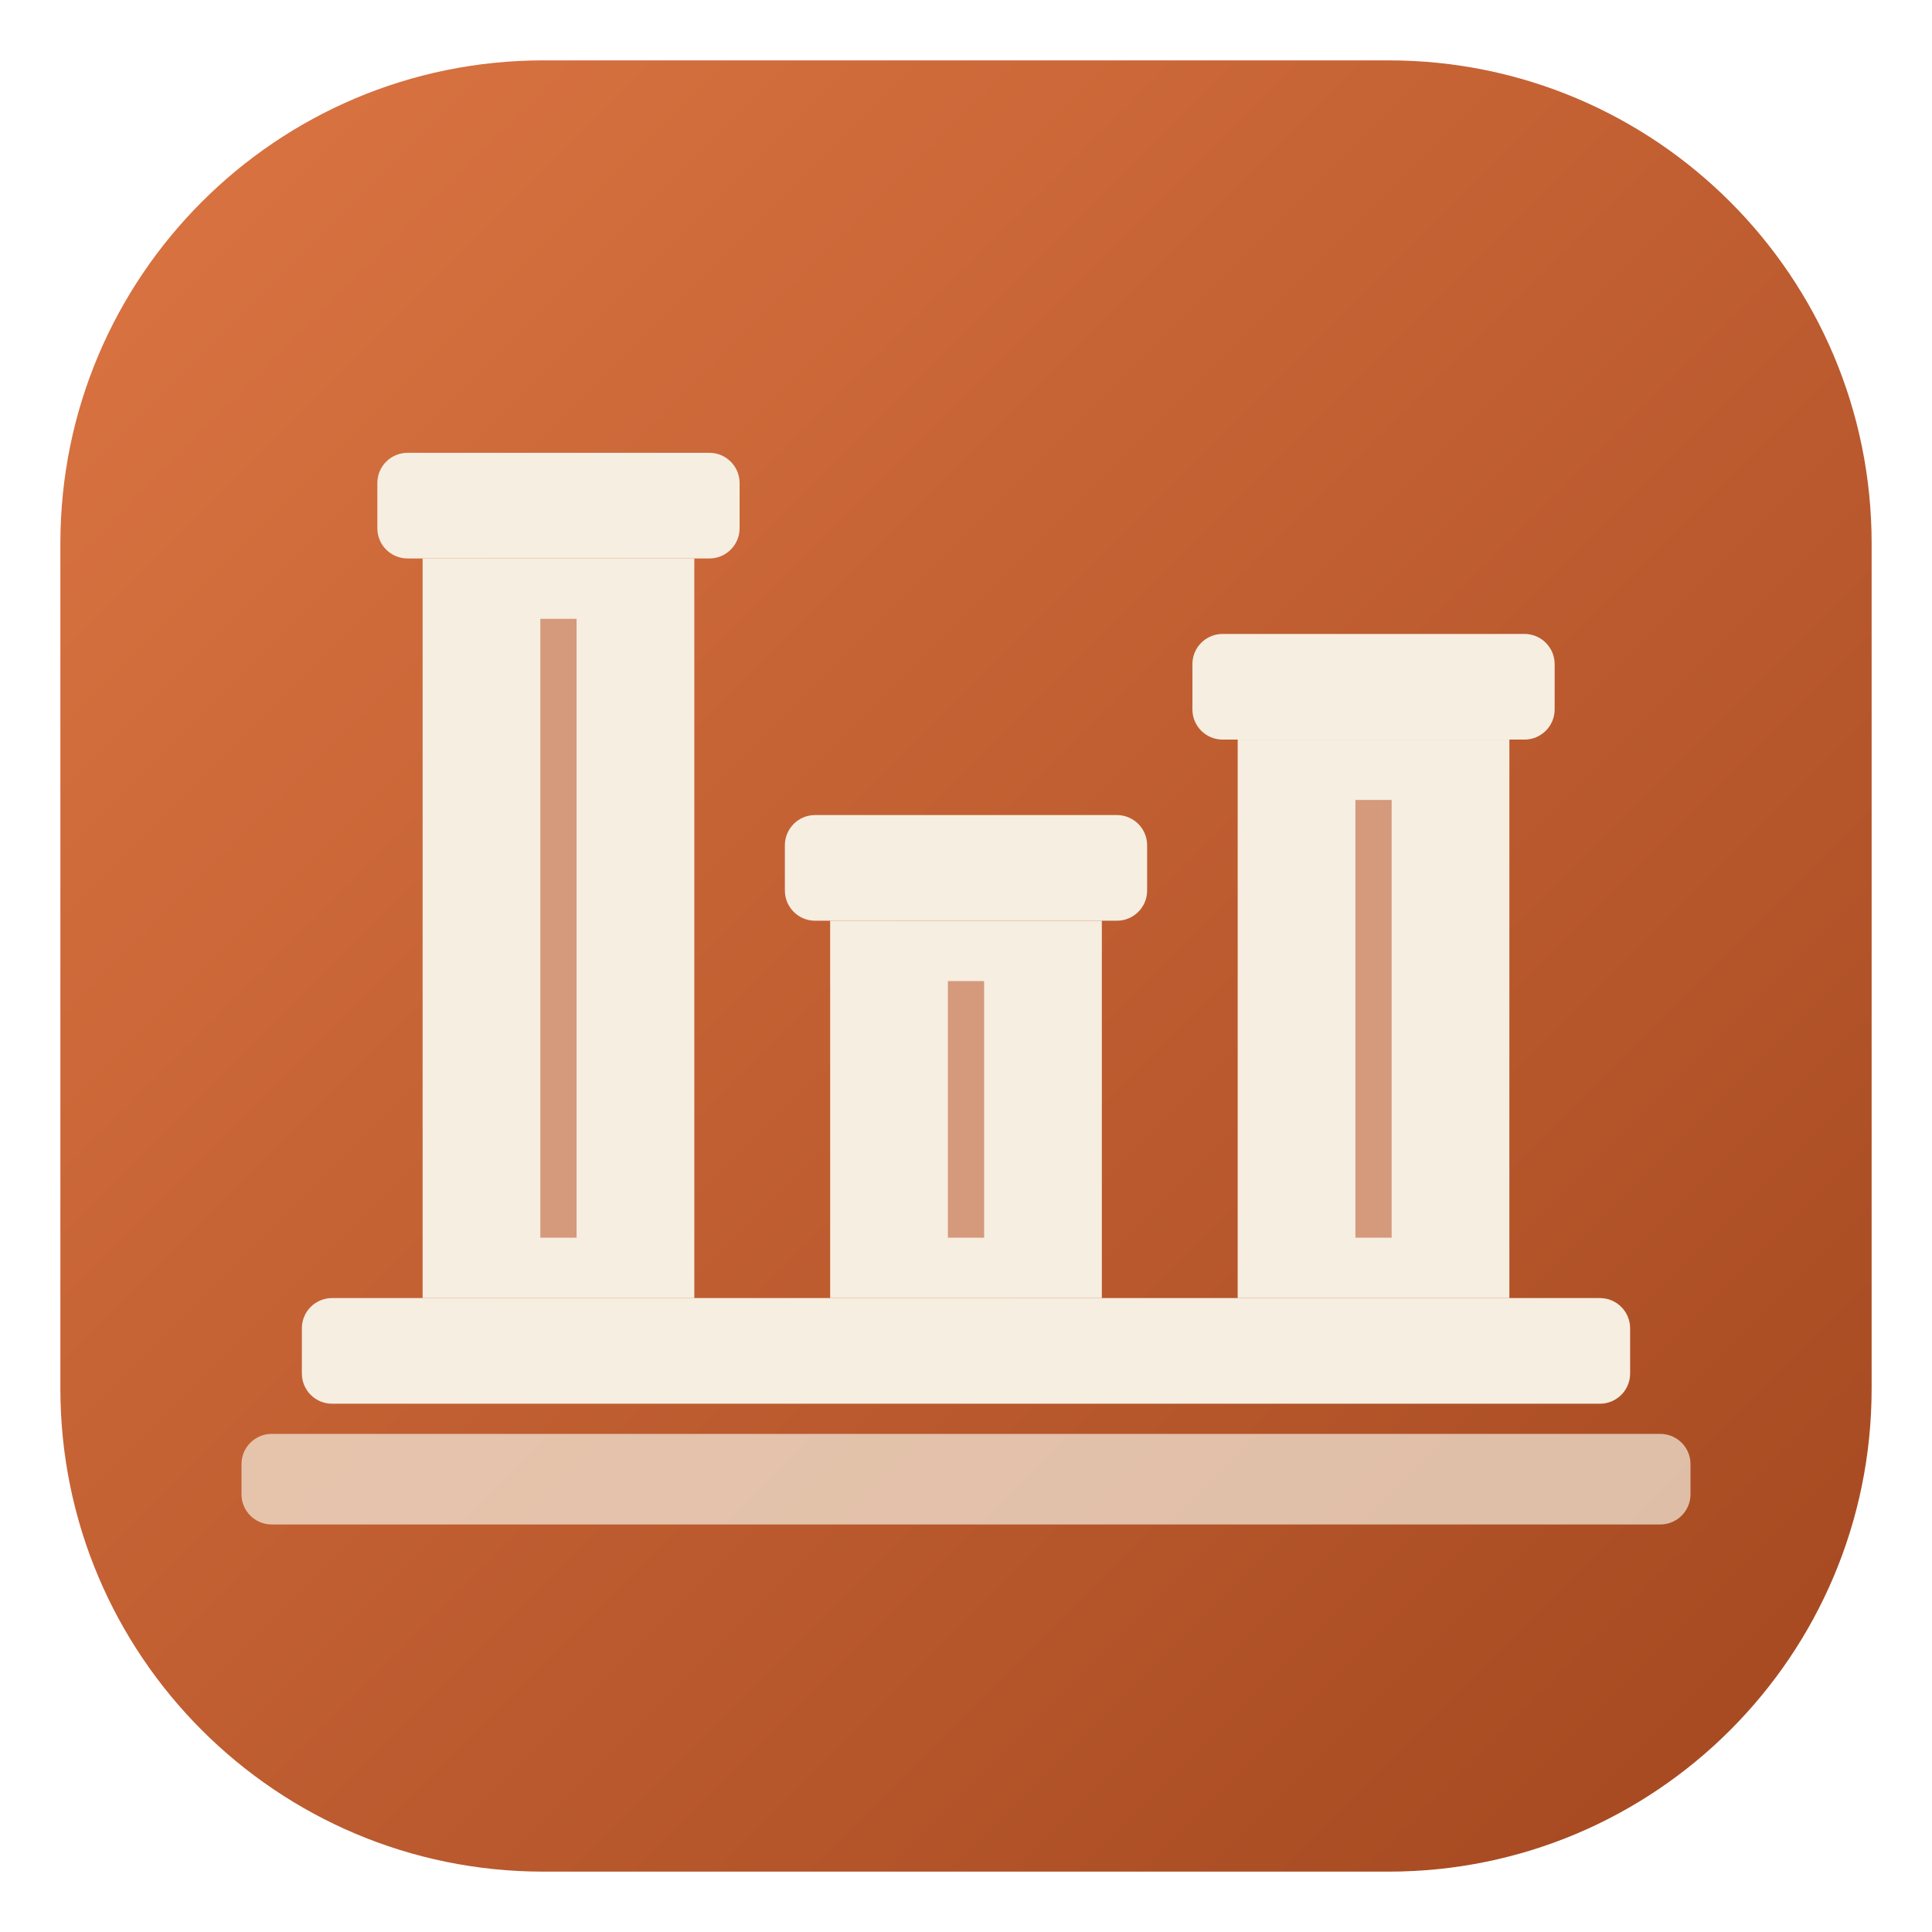
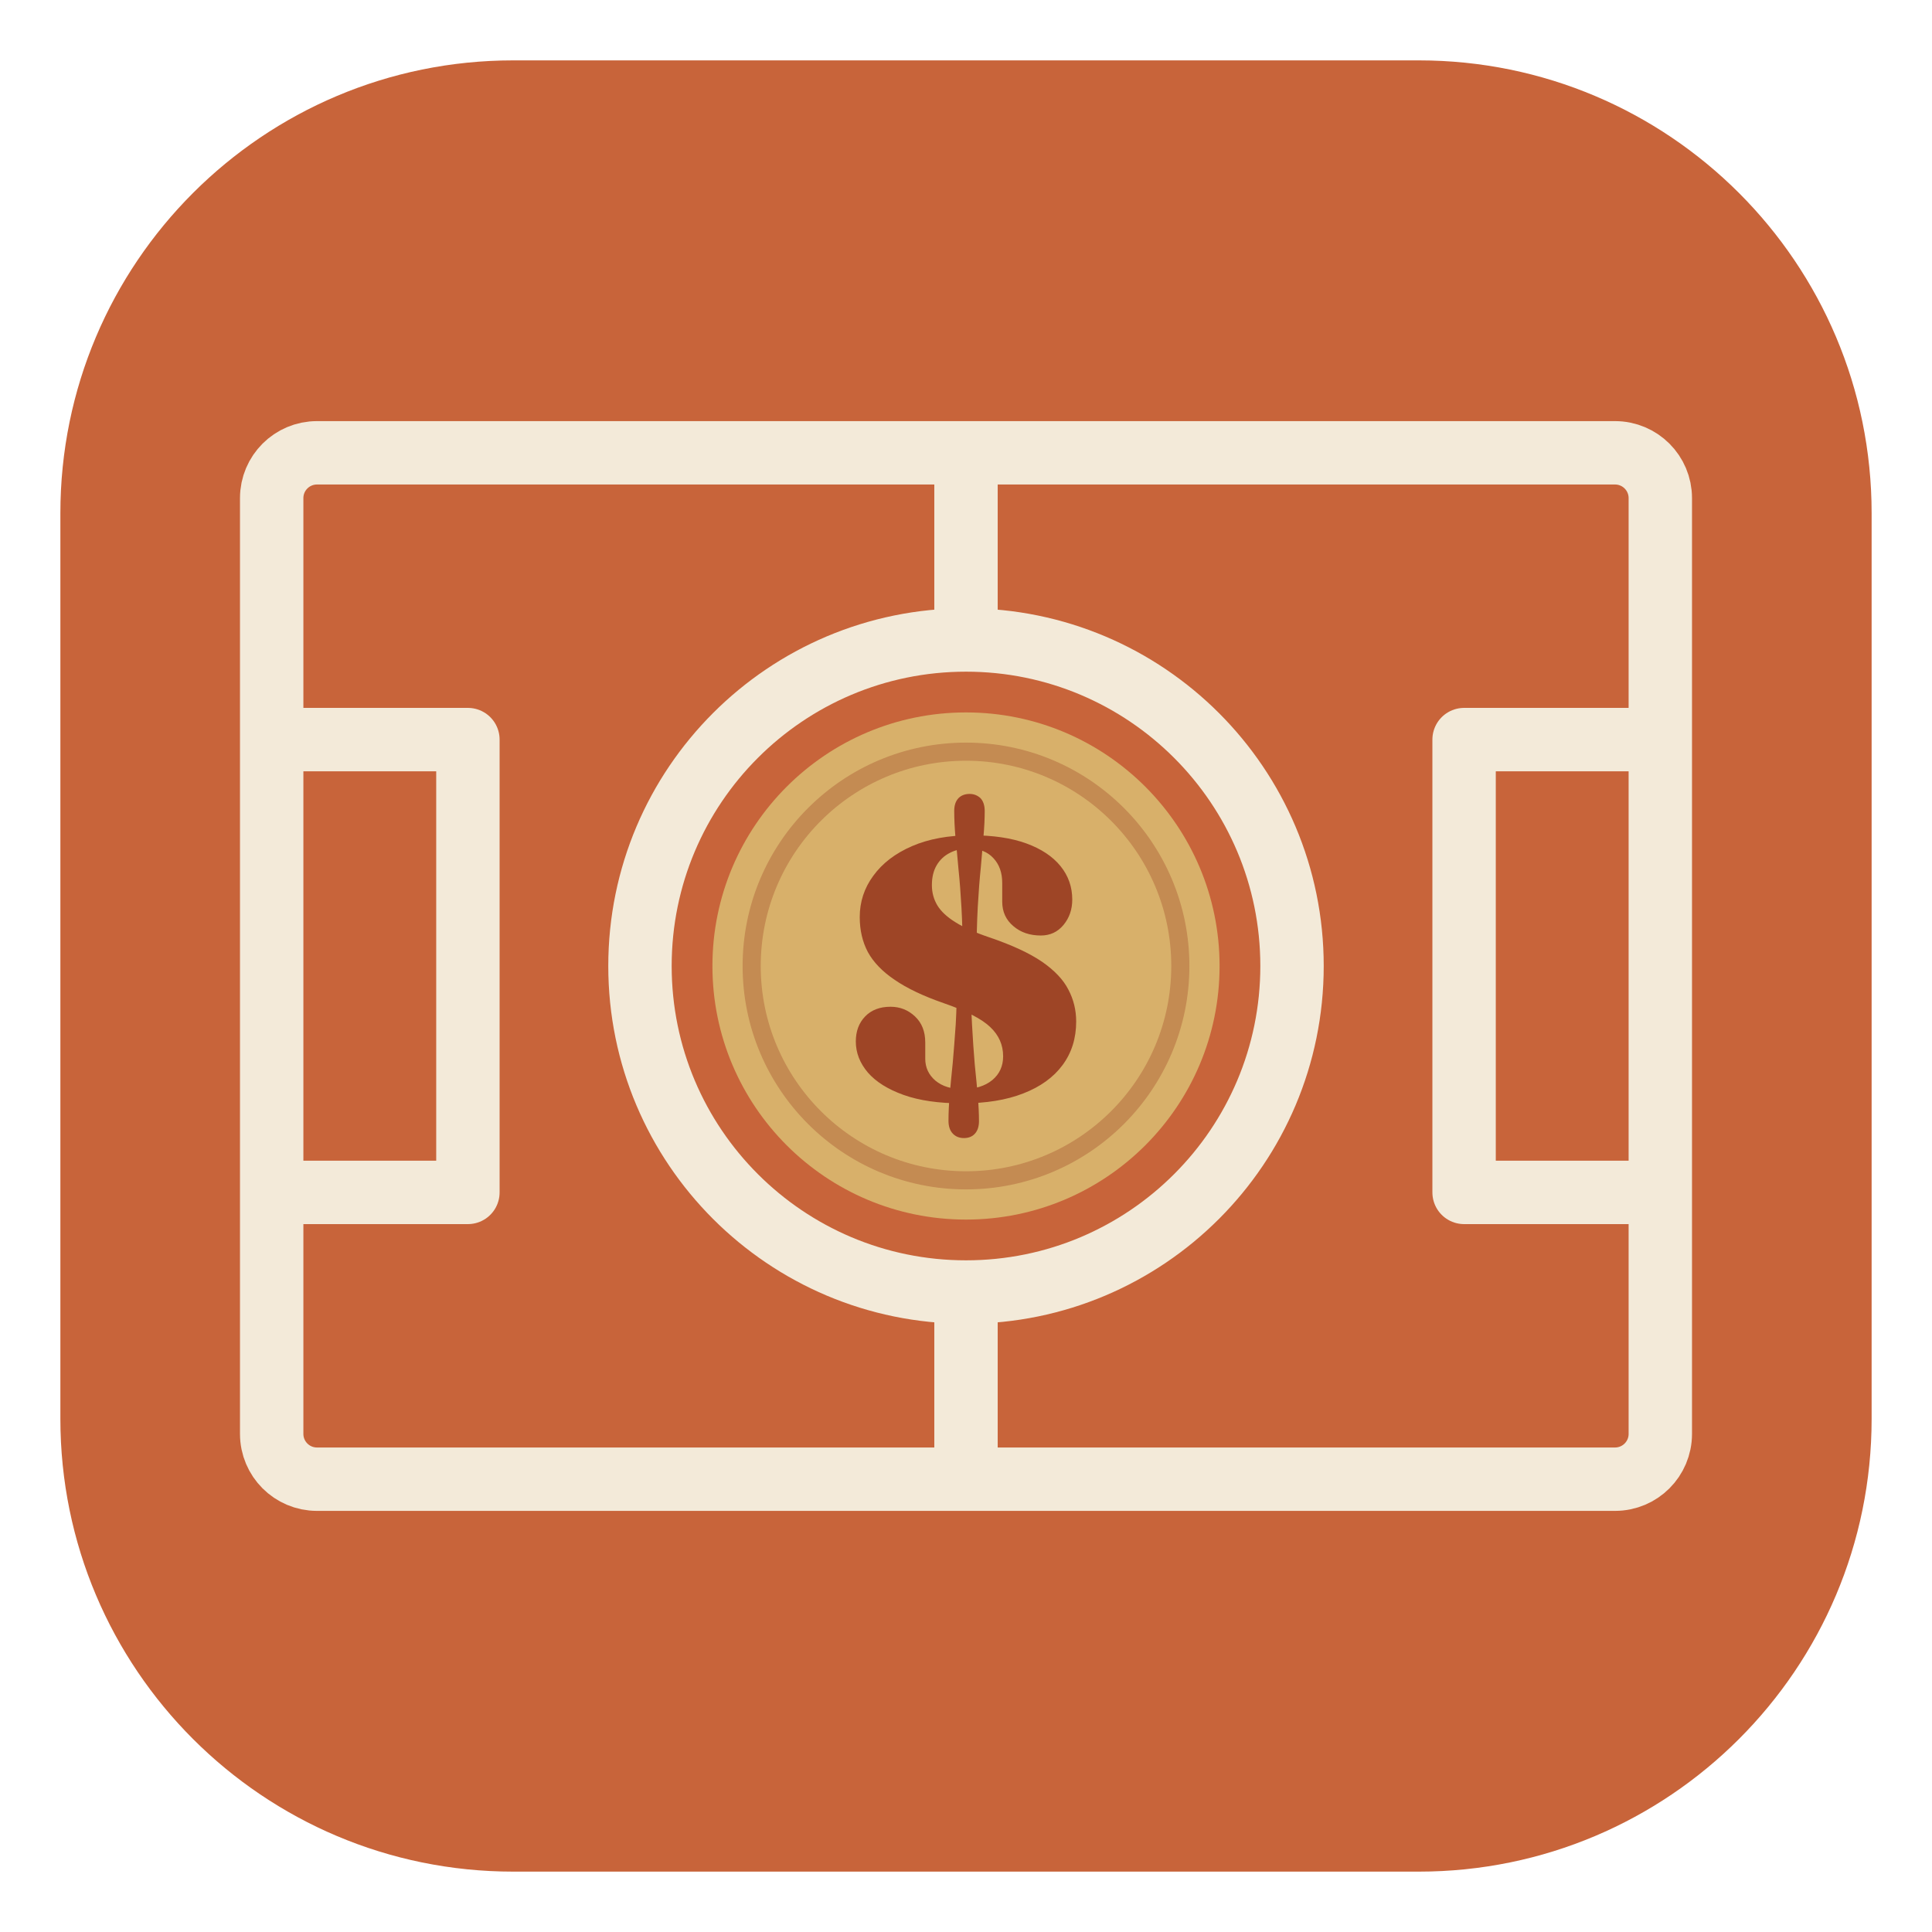
<svg xmlns="http://www.w3.org/2000/svg" viewBox="0 0 64 64" role="img" aria-label="Profeterna">
-   <defs>
-     <linearGradient id="lera" x1="0" y1="0" x2="1" y2="1">
-       <stop offset="0" stop-color="#dc7543" />
-       <stop offset="1" stop-color="#a3471f" />
-     </linearGradient>
-   </defs>
-   <rect x="2" y="2" width="60" height="60" rx="16" fill="url(#lera)" />
-   <g fill="#f6eee0">
-     <rect x="12.5" y="15" width="12" height="3.5" rx="1" />
-     <rect x="14" y="18.5" width="9" height="24.5" />
-     <rect x="26" y="27" width="12" height="3.5" rx="1" />
-     <rect x="27.5" y="30.5" width="9" height="12.5" />
-     <rect x="39.5" y="21" width="12" height="3.5" rx="1" />
-     <rect x="41" y="24.5" width="9" height="18.5" />
-     <rect x="10" y="43" width="44" height="3.5" rx="1" />
-     <rect x="8" y="47.5" width="48" height="3" rx="1" fill-opacity="0.7" />
+   <rect x="2" y="2" width="60" height="60" rx="15" fill="#c8643a" />
+   <g fill="none" stroke="#f3ead9" stroke-width="2.1" stroke-linejoin="round">
+     <rect x="9" y="15" width="46" height="34" rx="1.5" />
+     <path d="M32 15V21.2M32 42.8V49M9 24.5H15.5V39.5H9M55 24.5H48.5V39.5H55" />
+     <circle cx="32" cy="32" r="10.8" />
  </g>
-   <path d="M18.5 20.5v20.5M32 32.5v8.5M45.5 26.5v14.5" stroke="#b9552a" stroke-width="1.2" stroke-opacity="0.55" />
+   <circle cx="32" cy="32" r="8.4" fill="#d8b06a" />
+   <circle cx="32" cy="32" r="7.1" fill="none" stroke="#9e4526" stroke-opacity="0.35" stroke-width="0.6" />
+   <path d="M32.18 27.67L32.18 27.67Q33.26 27.67 34.00 27.94Q34.74 28.21 35.13 28.69Q35.52 29.17 35.52 29.80L35.52 29.80Q35.52 30.29 35.23 30.64Q34.94 30.99 34.48 30.99L34.48 30.99Q33.93 30.99 33.57 30.68Q33.20 30.37 33.20 29.87L33.20 29.87L33.20 29.25Q33.20 28.74 32.91 28.43Q32.62 28.11 32.09 28.11L32.09 28.11Q31.74 28.11 31.47 28.25Q31.19 28.39 31.03 28.66Q30.87 28.93 30.87 29.32L30.87 29.32Q30.87 29.69 31.05 29.99Q31.23 30.29 31.65 30.55Q32.06 30.81 32.77 31.05L32.77 31.05Q33.89 31.43 34.52 31.86Q35.14 32.29 35.39 32.78Q35.65 33.27 35.65 33.84L35.65 33.84Q35.65 34.67 35.20 35.28Q34.75 35.89 33.90 36.22Q33.06 36.55 31.87 36.55L31.87 36.55Q30.71 36.55 29.93 36.27Q29.15 35.99 28.75 35.53Q28.35 35.06 28.35 34.50L28.35 34.50Q28.35 33.99 28.66 33.67Q28.97 33.35 29.50 33.35L29.50 33.35Q29.97 33.35 30.31 33.67Q30.65 33.99 30.65 34.53L30.65 34.53L30.65 35.07Q30.65 35.51 30.99 35.80Q31.33 36.08 31.89 36.08L31.89 36.08Q32.50 36.08 32.87 35.78Q33.23 35.48 33.23 34.99L33.23 34.99Q33.23 34.43 32.81 34.03Q32.39 33.62 31.26 33.23L31.26 33.23Q30.25 32.88 29.64 32.46Q29.03 32.05 28.75 31.54Q28.48 31.03 28.48 30.38L28.48 30.38Q28.48 29.62 28.93 29.01Q29.38 28.39 30.21 28.03Q31.04 27.67 32.18 27.67ZM32.35 31.67L32.35 31.67L31.89 31.67Q31.89 30.78 31.85 30.07Q31.81 29.35 31.75 28.78Q31.70 28.20 31.65 27.73Q31.61 27.26 31.61 26.86L31.61 26.86Q31.61 26.59 31.75 26.44Q31.89 26.30 32.12 26.30L32.12 26.30Q32.33 26.30 32.48 26.44Q32.62 26.59 32.62 26.87L32.62 26.87Q32.62 27.24 32.58 27.70Q32.54 28.16 32.49 28.74Q32.43 29.32 32.39 30.04Q32.35 30.77 32.35 31.67ZM31.70 32.33L31.70 32.33L32.16 32.33Q32.16 33.23 32.20 33.95Q32.24 34.68 32.29 35.26Q32.35 35.84 32.39 36.30Q32.43 36.77 32.43 37.14L32.43 37.14Q32.43 37.41 32.29 37.56Q32.16 37.70 31.93 37.70L31.93 37.70Q31.71 37.70 31.57 37.56Q31.42 37.41 31.42 37.13L31.42 37.13Q31.42 36.73 31.46 36.26Q31.50 35.80 31.56 35.22Q31.61 34.65 31.66 33.93Q31.70 33.22 31.70 32.33Z" fill="#9e4526" />
</svg>
